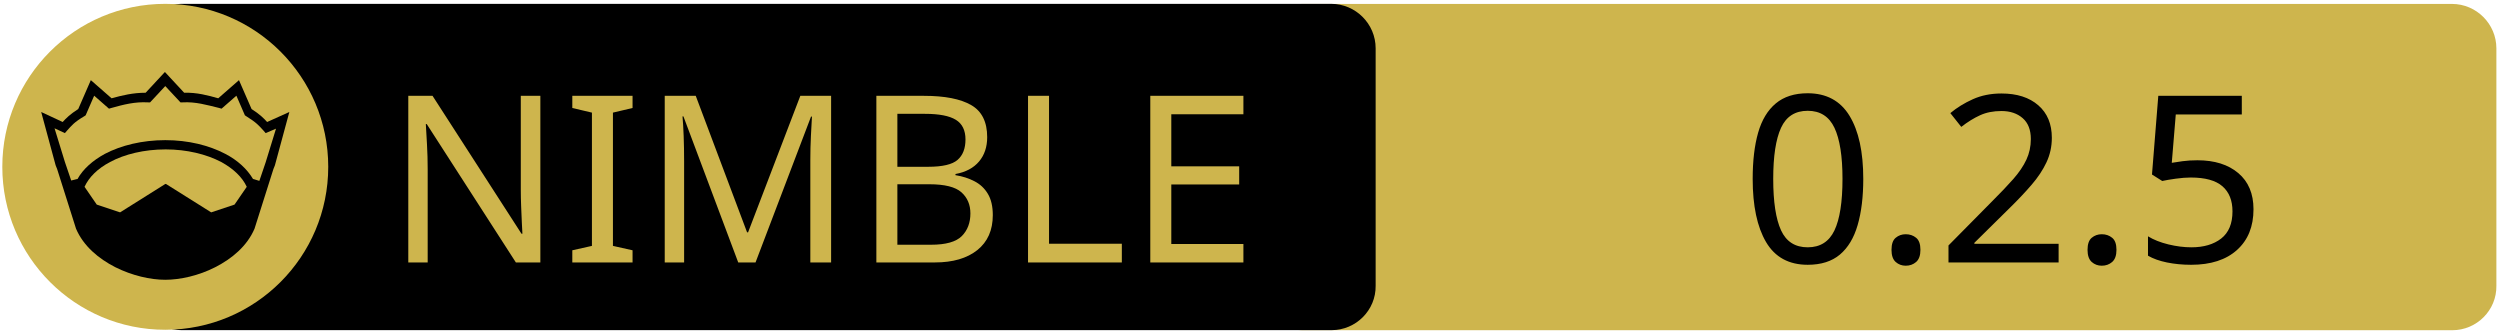
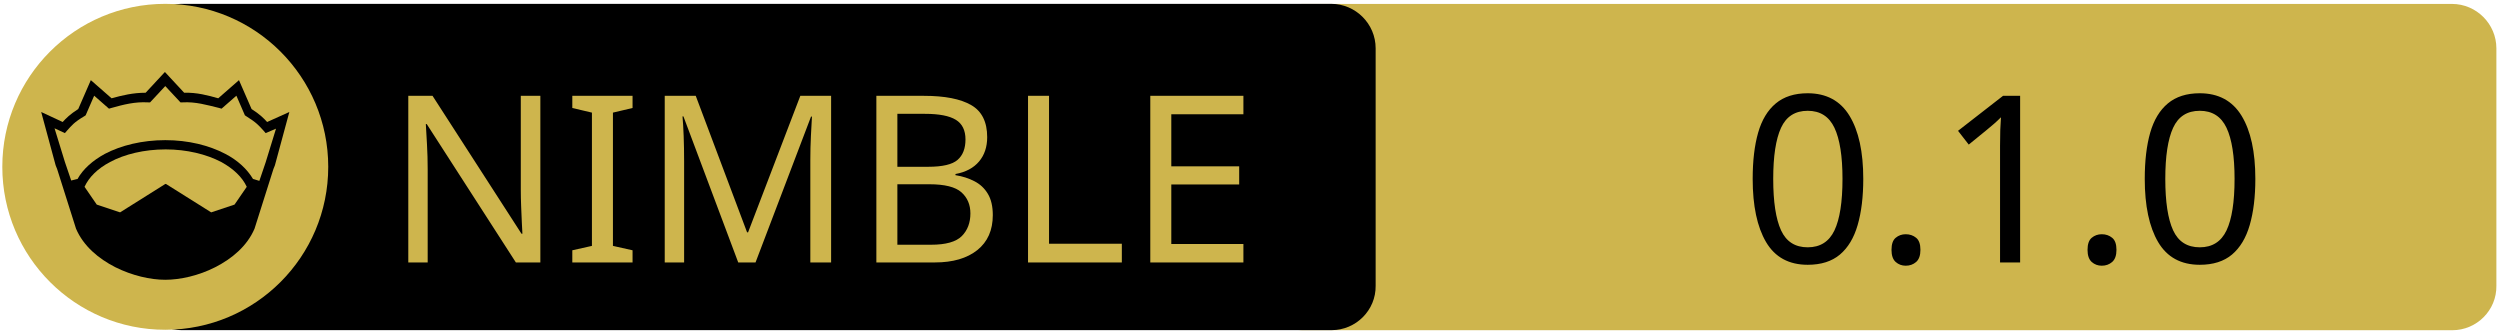
<svg xmlns="http://www.w3.org/2000/svg" xmlns:xlink="http://www.w3.org/1999/xlink" width="675" height="90" xml:space="preserve" version="1.1">
-   <a xlink:href="https://github.com/capocasa/sandwall">
+   <a xlink:href="https://github.com/openpeeps/oris">
    <g>
      <path fill="#CEB54D" id="svg_15" d="m662.123,89.159l-310.5,0c-6.6,0 -12,-5.4 -12,-12l0,-64.1c0,-6.6 5.4,-12 12,-12l310.4,0c6.6,0 12,5.4 12,12l0,64.1c0.1,6.6 -5.3,12 -11.9,12z" />
      <path id="svg_1" d="m359.524,89.139l-310.5,0c-6.6,0 -12,-5.4 -12,-12l0,-64.1c0,-6.6 5.4,-12 12,-12l310.4,0c6.6,0 12,5.4 12,12l0,64.1c0.1,6.6 -5.3,12 -11.9,12z" />
      <rect id="svg_2" fill="none" height="45.9" width="315.3" class="st0" y="24.539" x="60.224" />
      <circle id="svg_4" fill="#CEB54D" r="44" cy="45.039" cx="44.624" class="st1" />
      <g id="XMLID_4_">
        <path id="svg_5" d="m78.124,30.239l-3.9,14.4l-0.4,1l-5.1,16.1c0,0 0,0 0,0c-2,4.7 -6.1,8.1 -10.6,10.4c-4.5,2.3 -9.5,3.4 -13.5,3.4c-4,0 -8.9,-1.1 -13.5,-3.4c-4.5,-2.3 -8.6,-5.7 -10.6,-10.4c0,0 0,0 0,0l-5.1,-16.1l-0.4,-1l-3.9,-14.4l5.8,2.7c0.9,-1 2,-2.1 4.2,-3.5l3.4,-7.8l5.6,4.9c2.9,-0.8 5.8,-1.5 9.2,-1.5l5.2,-5.6l5.2,5.6c3.4,-0.1 6.4,0.7 9.2,1.5l5.6,-4.9l3.4,7.8c2.2,1.4 3.3,2.5 4.2,3.5l6,-2.7z" />
        <g id="XMLID_6_">
          <g id="svg_6">
            <path id="svg_7" fill="#CEB54D" d="m66.624,50.439l-3.3,4.8l-6.3,2.1l-12.1,-7.6c-0.1,-0.1 -0.3,-0.1 -0.4,0l-12.1,7.6l-6.3,-2.1l-3.3,-4.8c1.2,-2.6 3.5,-4.9 6.9,-6.7c3.9,-2.1 9.2,-3.4 15,-3.4c5.7,0 11,1.3 15,3.4c3.3,1.8 5.7,4.1 6.9,6.7z" class="st1" />
          </g>
          <g id="svg_8" />
        </g>
        <g id="XMLID_5_">
          <g id="svg_9">
            <path id="svg_10" fill="#CEB54D" d="m74.524,34.739l-2.8,9.1l-1.7,5l-1.6,-0.5c0,0 -0.1,0 -0.1,0c-1.6,-2.7 -4.2,-5.1 -7.5,-6.8c-4.4,-2.3 -10,-3.7 -16.2,-3.7c-6.2,0 -11.9,1.4 -16.3,3.7c-3.3,1.8 -5.9,4.1 -7.4,6.8c0,0 -0.1,0 -0.1,0l-1.6,0.4l-1.7,-5l-2.8,-9.1l2.8,1.3l0.6,-0.7c1.2,-1.3 1.8,-2.2 4.7,-3.9l0.3,-0.2l2.3,-5.3l4,3.5l0.7,-0.2c3.2,-0.9 6.3,-1.7 9.8,-1.5l0.6,0l4.1,-4.4l4.1,4.4l0.6,0c3.5,-0.2 6.5,0.7 9.8,1.5l0.7,0.2l4,-3.5l2.3,5.3l0.3,0.2c2.9,1.8 3.5,2.6 4.7,3.9l0.6,0.7l2.8,-1.2z" class="st1" />
          </g>
          <g id="svg_11" />
        </g>
      </g>
      <text x="-442" y="-350.021" id="svg_16" font-size="63px" font-family="'PT Sans Caption', 'Tahoma', 'Helvetica Neue Medium', 'PT Sans', sans-serif" fill="#CEB54D" class="st1 st2 st3" transform="matrix(1 0 0 1 546.13 420.879)">NIMBLE</text>
-       <text x="-76.0" y="-350.012" id="svg_17" font-size="63.012px" font-family="'PT Sans Caption', 'Tahoma', 'Helvetica Neue Medium', 'PT Sans', sans-serif" fill="#000000" class="st1 st2 st3" transform="matrix(1 0 0 1 546.13 420.879)">0.2.5</text>
+       <text x="-76.0" y="-350.012" id="svg_17" font-size="63.012px" font-family="'PT Sans Caption', 'Tahoma', 'Helvetica Neue Medium', 'PT Sans', sans-serif" fill="#000000" class="st1 st2 st3" transform="matrix(1 0 0 1 546.13 420.879)">0.1.0</text>
    </g>
  </a>
</svg>
